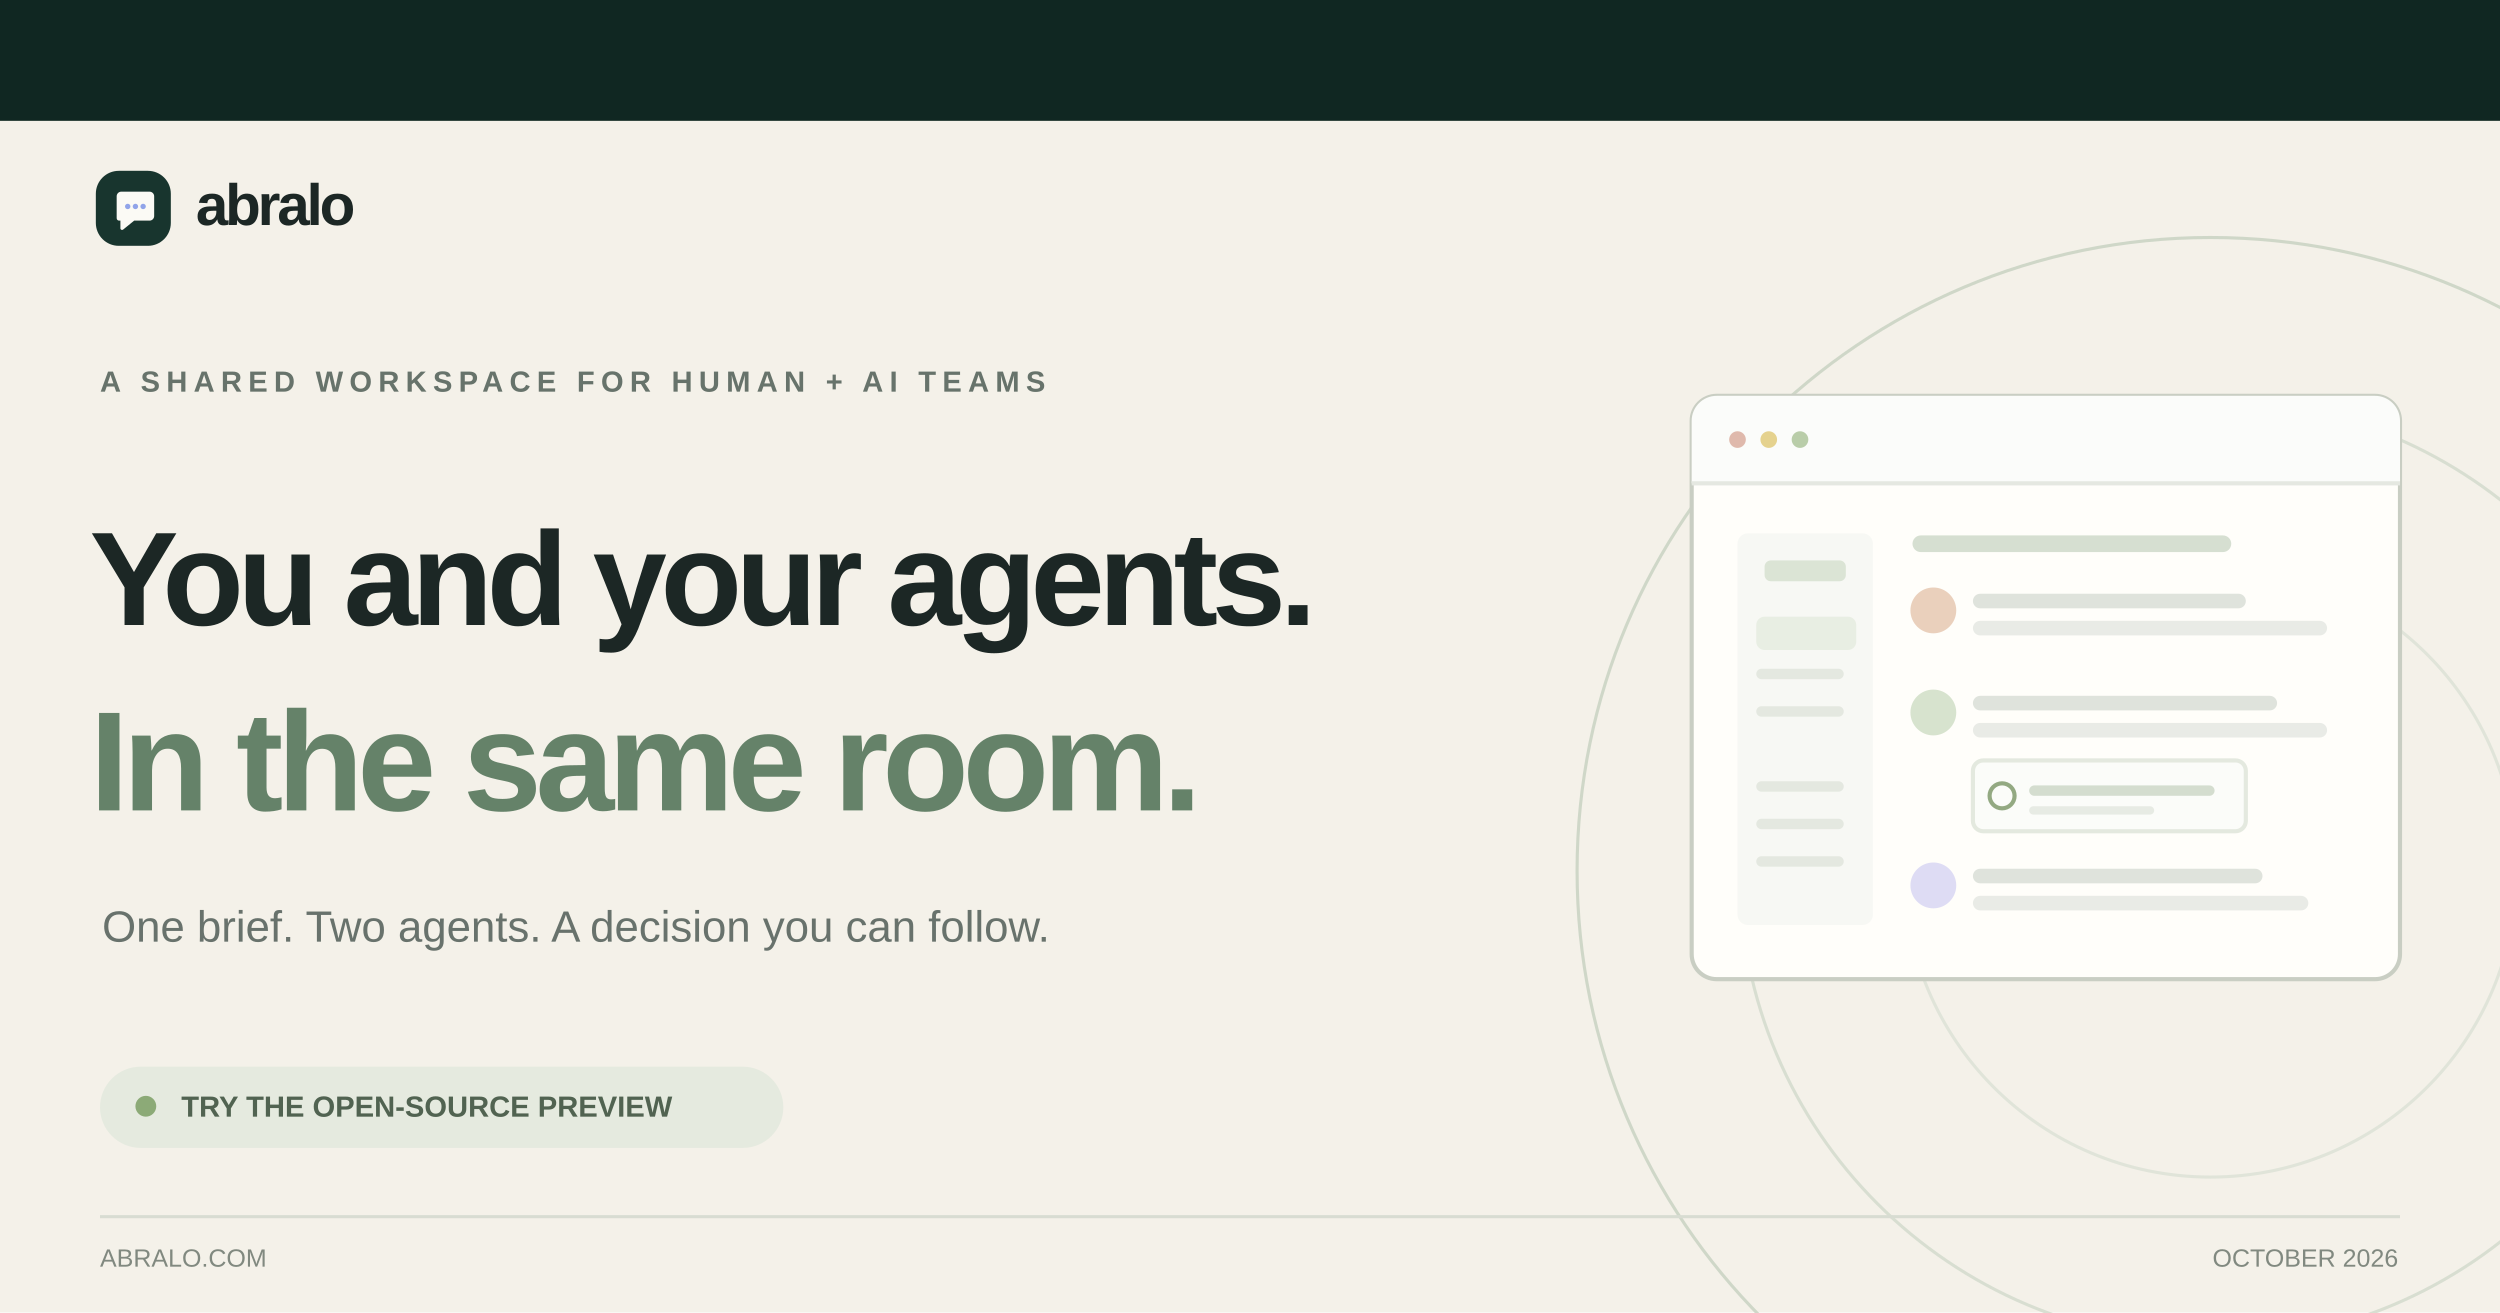
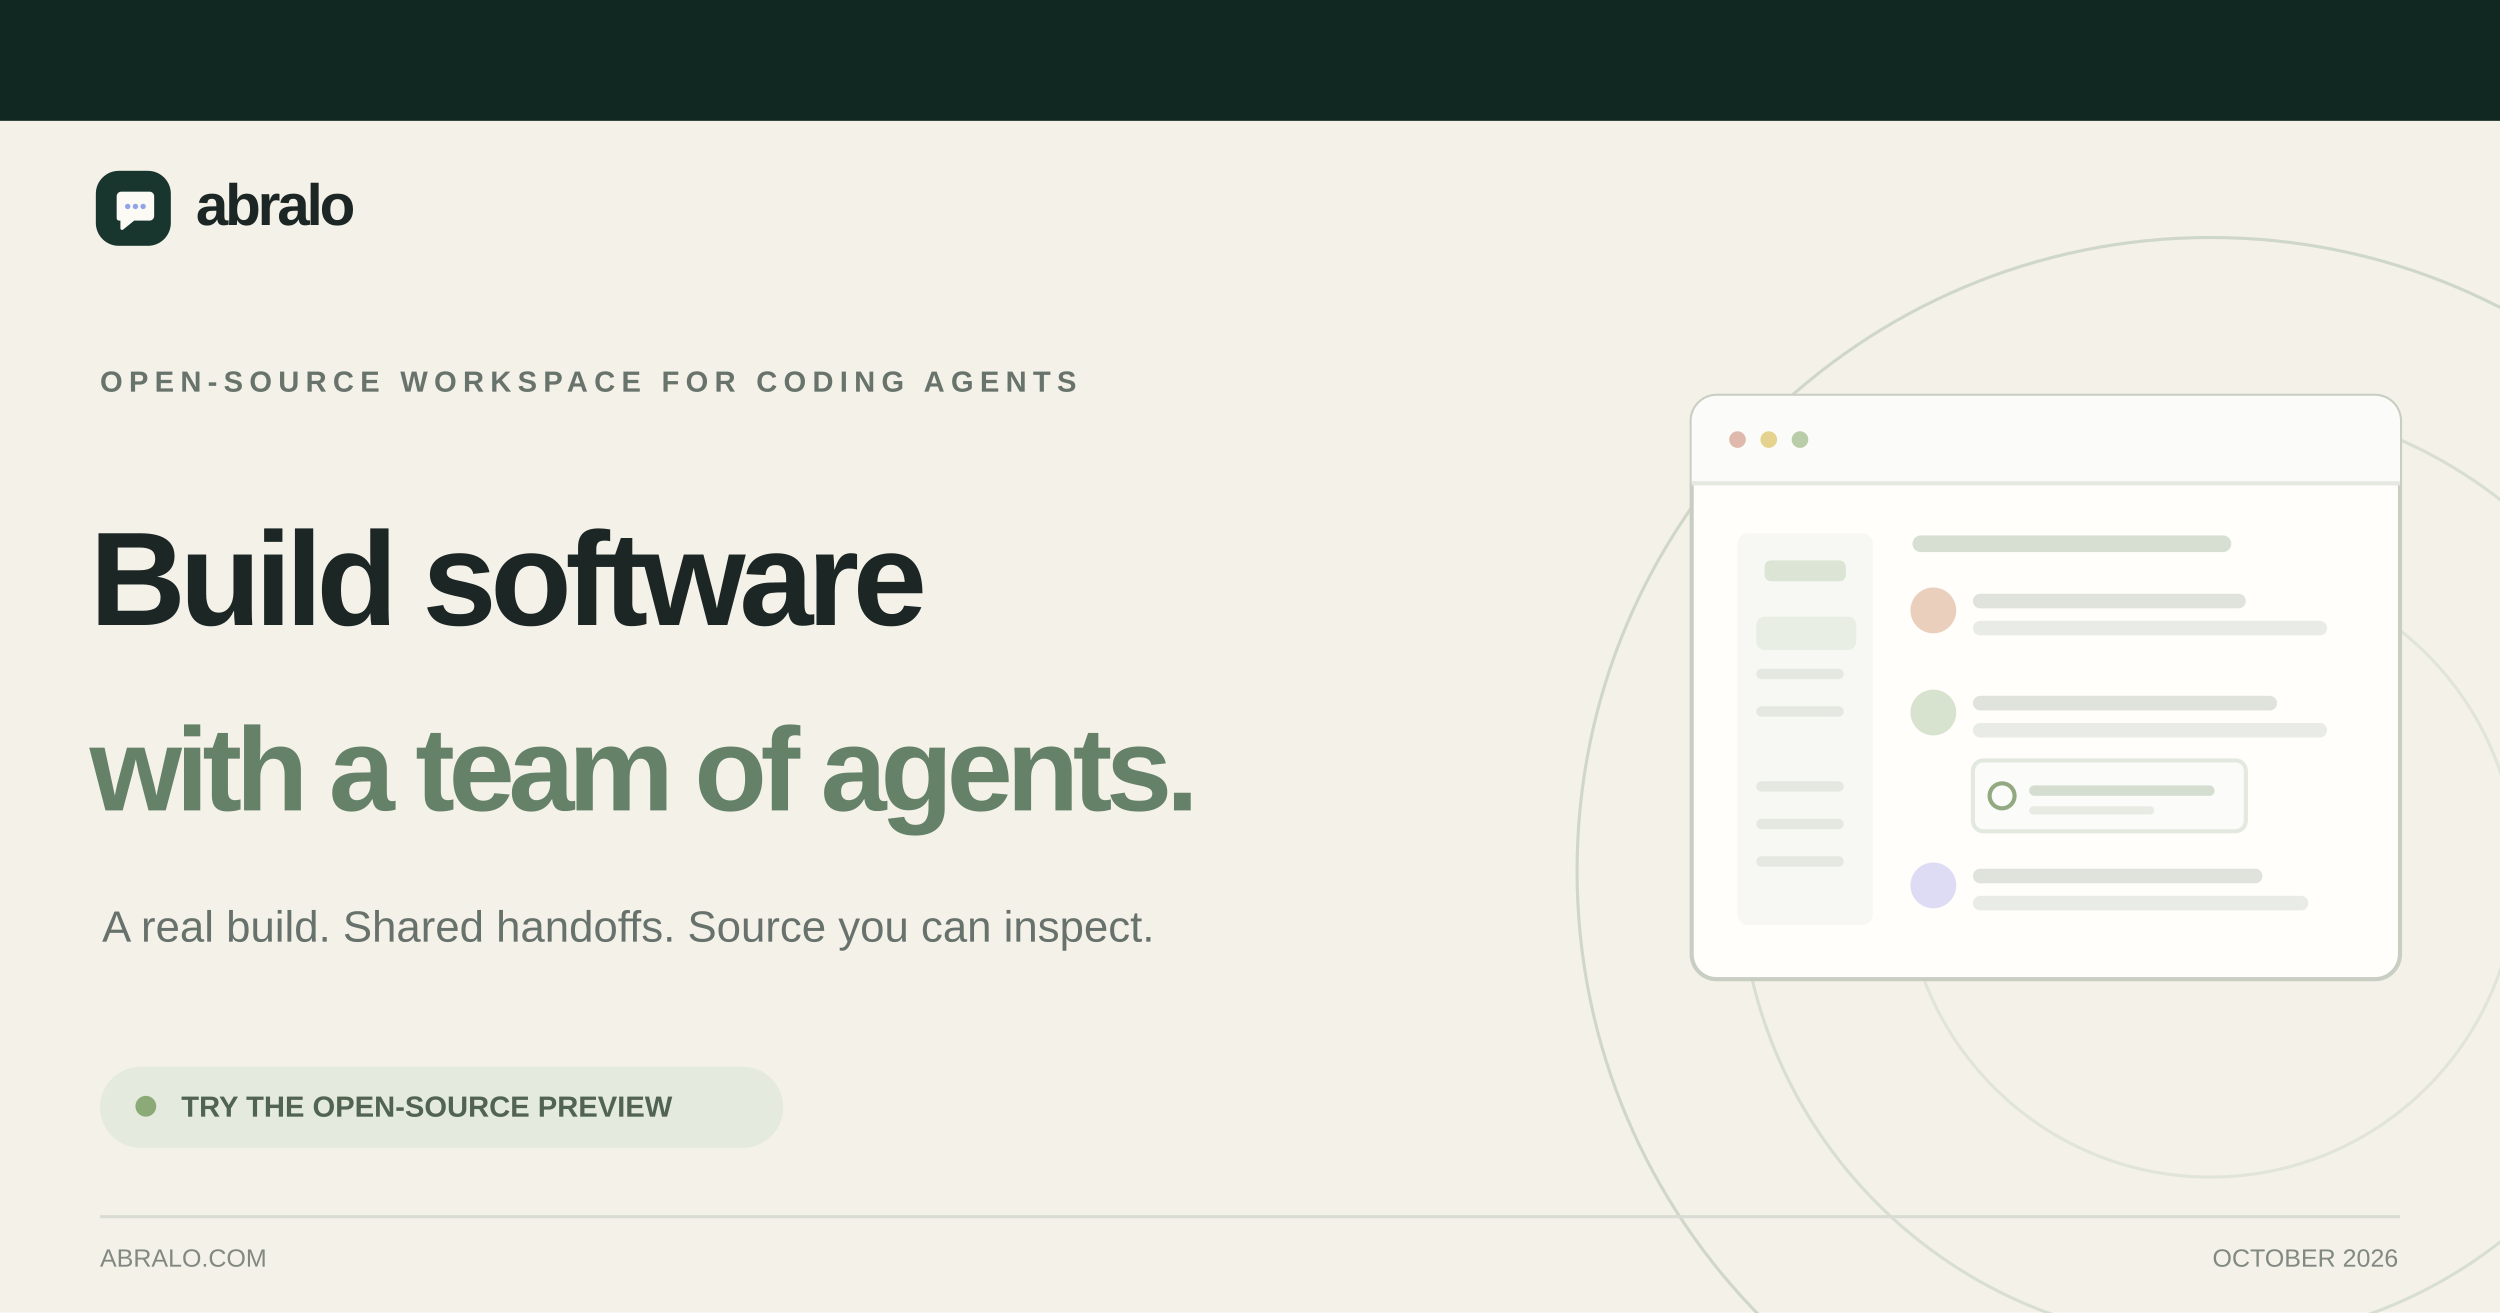
<svg xmlns="http://www.w3.org/2000/svg" width="1200" height="630" viewBox="0 0 1200 630" fill="none">
  <rect width="1200" height="630" fill="#f4f1e9" />
  <path d="M0 0h1200v58H0z" fill="#102722" />
  <circle cx="1061" cy="418" r="304" stroke="#cfd7c8" stroke-width="1.5" />
  <circle cx="1061" cy="418" r="226" stroke="#d8ded1" stroke-width="1.5" />
  <circle cx="1061" cy="418" r="147" stroke="#e0e4d9" stroke-width="1.5" />
  <rect x="812" y="190" width="340" height="280" rx="12" fill="#fffefa" stroke="#c9cec3" stroke-width="2" />
  <path d="M812 202c0-6.627 5.373-12 12-12h316c6.627 0 12 5.373 12 12v30H812v-30Z" fill="#fbfcfa" />
  <path d="M812 232h340" stroke="#e5e8e1" stroke-width="2" />
  <circle cx="834" cy="211" r="4" fill="#dfb9ac" />
  <circle cx="849" cy="211" r="4" fill="#e5d28e" />
  <circle cx="864" cy="211" r="4" fill="#b9cda9" />
  <rect x="834" y="256" width="65" height="188" rx="5" fill="#f7f8f4" />
  <rect x="847" y="269" width="39" height="10" rx="3" fill="#dbe4d5" />
  <rect x="843" y="296" width="48" height="16" rx="4" fill="#e8eee3" />
  <rect x="843" y="321" width="42" height="5" rx="2.5" fill="#e4e8e0" />
  <rect x="843" y="339" width="42" height="5" rx="2.5" fill="#e4e8e0" />
  <rect x="843" y="375" width="42" height="5" rx="2.5" fill="#e4e8e0" />
  <rect x="843" y="393" width="42" height="5" rx="2.5" fill="#e4e8e0" />
  <rect x="843" y="411" width="42" height="5" rx="2.5" fill="#e4e8e0" />
  <rect x="918" y="257" width="153" height="8" rx="4" fill="#d6dfd1" />
  <circle cx="928" cy="293" r="11" fill="#ead0bc" />
  <rect x="947" y="285" width="131" height="7" rx="3.5" fill="#dfe3dc" />
  <rect x="947" y="298" width="170" height="7" rx="3.5" fill="#e9ebe6" />
  <circle cx="928" cy="342" r="11" fill="#d7e3ce" />
  <rect x="947" y="334" width="146" height="7" rx="3.5" fill="#dfe3dc" />
  <rect x="947" y="347" width="170" height="7" rx="3.5" fill="#e9ebe6" />
  <rect x="947" y="365" width="131" height="34" rx="5" fill="#fbfcf9" stroke="#e4e9df" stroke-width="2" />
  <circle cx="961" cy="382" r="6" stroke="#93a982" stroke-width="2" />
  <rect x="974" y="377" width="89" height="5" rx="2.5" fill="#d4ddcf" />
  <rect x="974" y="387" width="60" height="4" rx="2" fill="#e7ebe4" />
  <circle cx="928" cy="425" r="11" fill="#dedcf4" />
  <rect x="947" y="417" width="139" height="7" rx="3.5" fill="#dfe3dc" />
  <rect x="947" y="430" width="161" height="7" rx="3.5" fill="#e9ebe6" />
  <rect x="46" y="82" width="36" height="36" rx="11" fill="#18352e" />
  <path d="M56 94.2c0-1.2 1-2.2 2.2-2.2h13.6c1.2 0 2.2 1 2.2 2.2v9.5c0 1.2-1 2.2-2.2 2.2h-7.4l-5.3 4.3c-.5.4-1.3.1-1.3-.6v-3.7h-.6c-.7 0-1.2-.5-1.2-1.2v-10.5Z" fill="#fbfaf5" />
  <circle cx="61.3" cy="99.1" r="1.3" fill="#91a4e9" />
  <circle cx="65" cy="99.1" r="1.3" fill="#91a4e9" />
  <circle cx="68.7" cy="99.1" r="1.3" fill="#91a4e9" />
  <text x="94" y="108" fill="#1c2725" font-family="Arial,sans-serif" font-size="28" font-weight="700" letter-spacing="-1.5">abralo</text>
-   <text x="48" y="188" fill="#67736b" font-family="Arial,sans-serif" font-size="14" font-weight="700" letter-spacing="3">A SHARED WORKSPACE FOR HUMAN + AI TEAMS</text>
-   <text x="43" y="300" fill="#1c2725" font-family="Arial,sans-serif" font-size="64" font-weight="600" letter-spacing="-3">You and your agents.</text>
-   <text x="43" y="389" fill="#658269" font-family="Arial,sans-serif" font-size="68" font-weight="600" letter-spacing="-3">In the same room.</text>
-   <text x="49" y="452" fill="#68726c" font-family="Arial,sans-serif" font-size="21">One brief. Two agents. A decision you can follow.</text>
+   <text x="48" y="188" fill="#67736b" font-family="Arial,sans-serif" font-size="14" font-weight="700" letter-spacing="3">OPEN-SOURCE WORKSPACE FOR CODING AGENTS</text>
+   <text x="43" y="300" fill="#1c2725" font-family="Arial,sans-serif" font-size="64" font-weight="600" letter-spacing="-3">Build software</text>
+   <text x="43" y="389" fill="#658269" font-family="Arial,sans-serif" font-size="57" font-weight="600" letter-spacing="-3">with a team of agents.</text>
+   <text x="49" y="452" fill="#68726c" font-family="Arial,sans-serif" font-size="21">A real build. Shared handoffs. Source you can inspect.</text>
  <rect x="48" y="512" width="328" height="39" rx="19.5" fill="#e5eadf" />
  <circle cx="70" cy="531" r="5" fill="#8caa77" />
  <text x="87" y="536" fill="#516351" font-family="Arial,sans-serif" font-size="14" font-weight="600">TRY THE OPEN-SOURCE PREVIEW</text>
  <path d="M48 584h1104" stroke="#d8dcd2" stroke-width="1.5" />
  <text x="48" y="608" fill="#818980" font-family="Arial,sans-serif" font-size="12">ABRALO.COM</text>
  <text x="1062" y="608" fill="#818980" font-family="Arial,sans-serif" font-size="12">OCTOBER 2026</text>
</svg>
